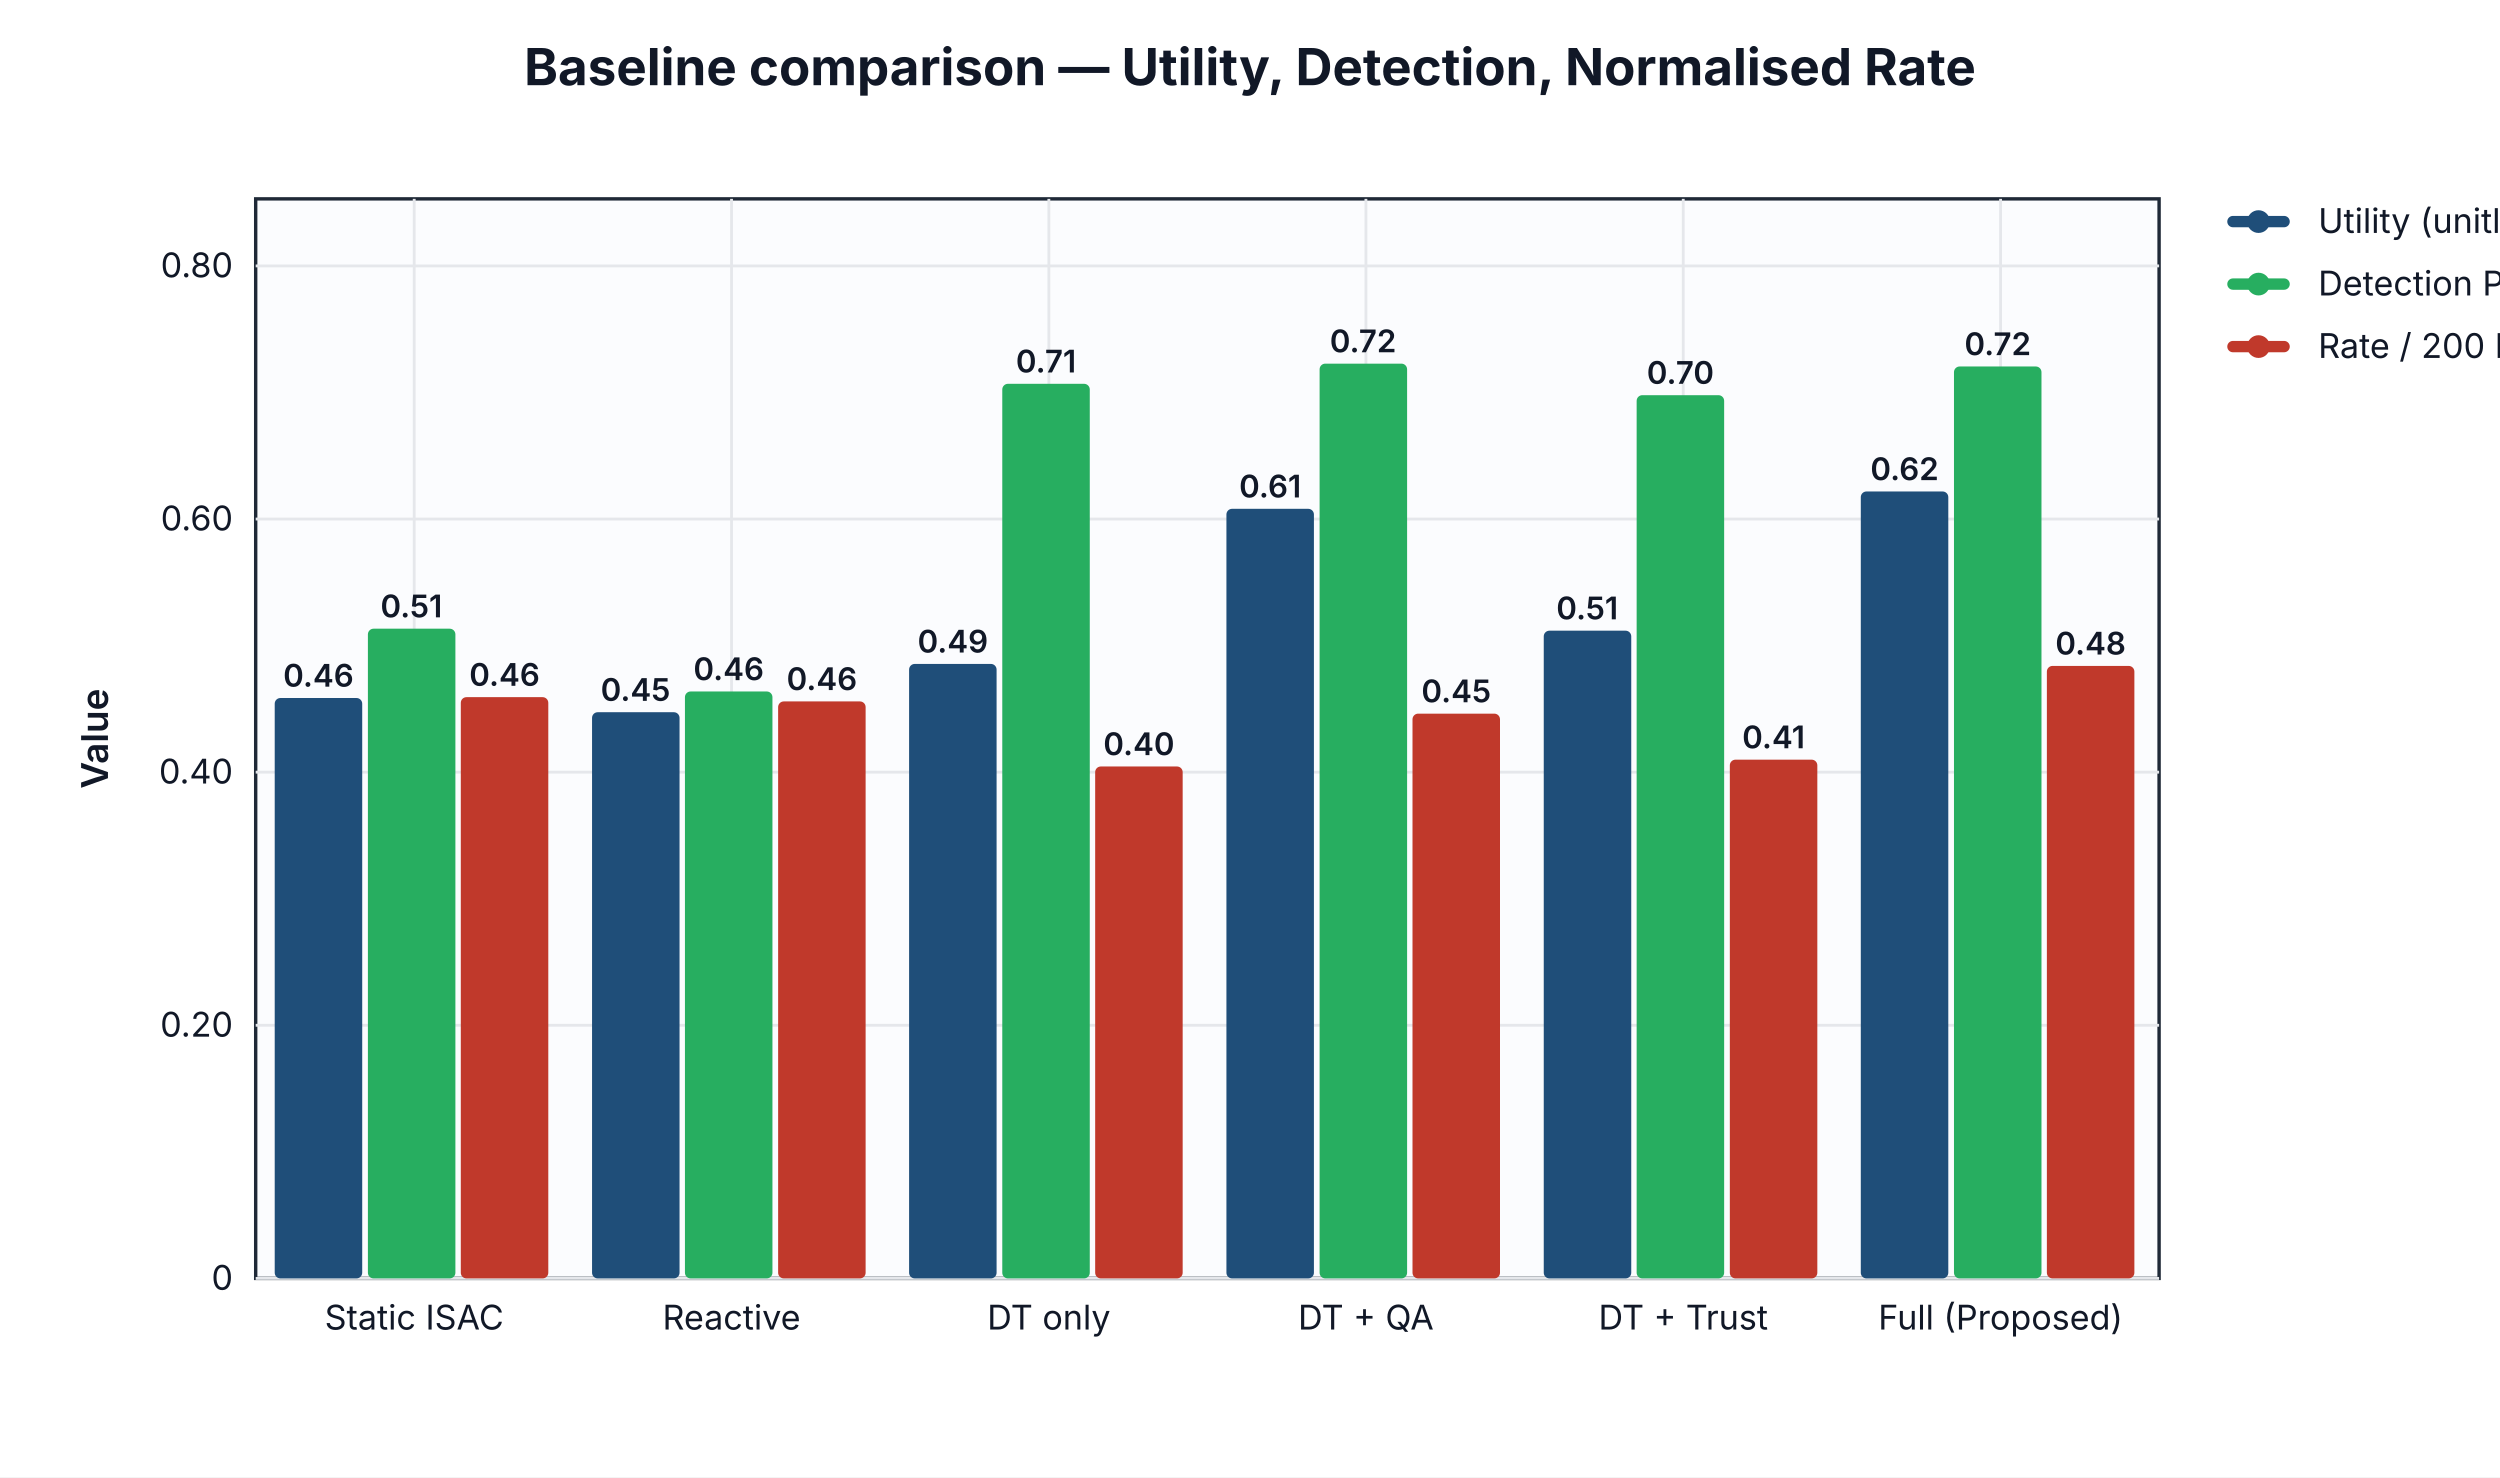
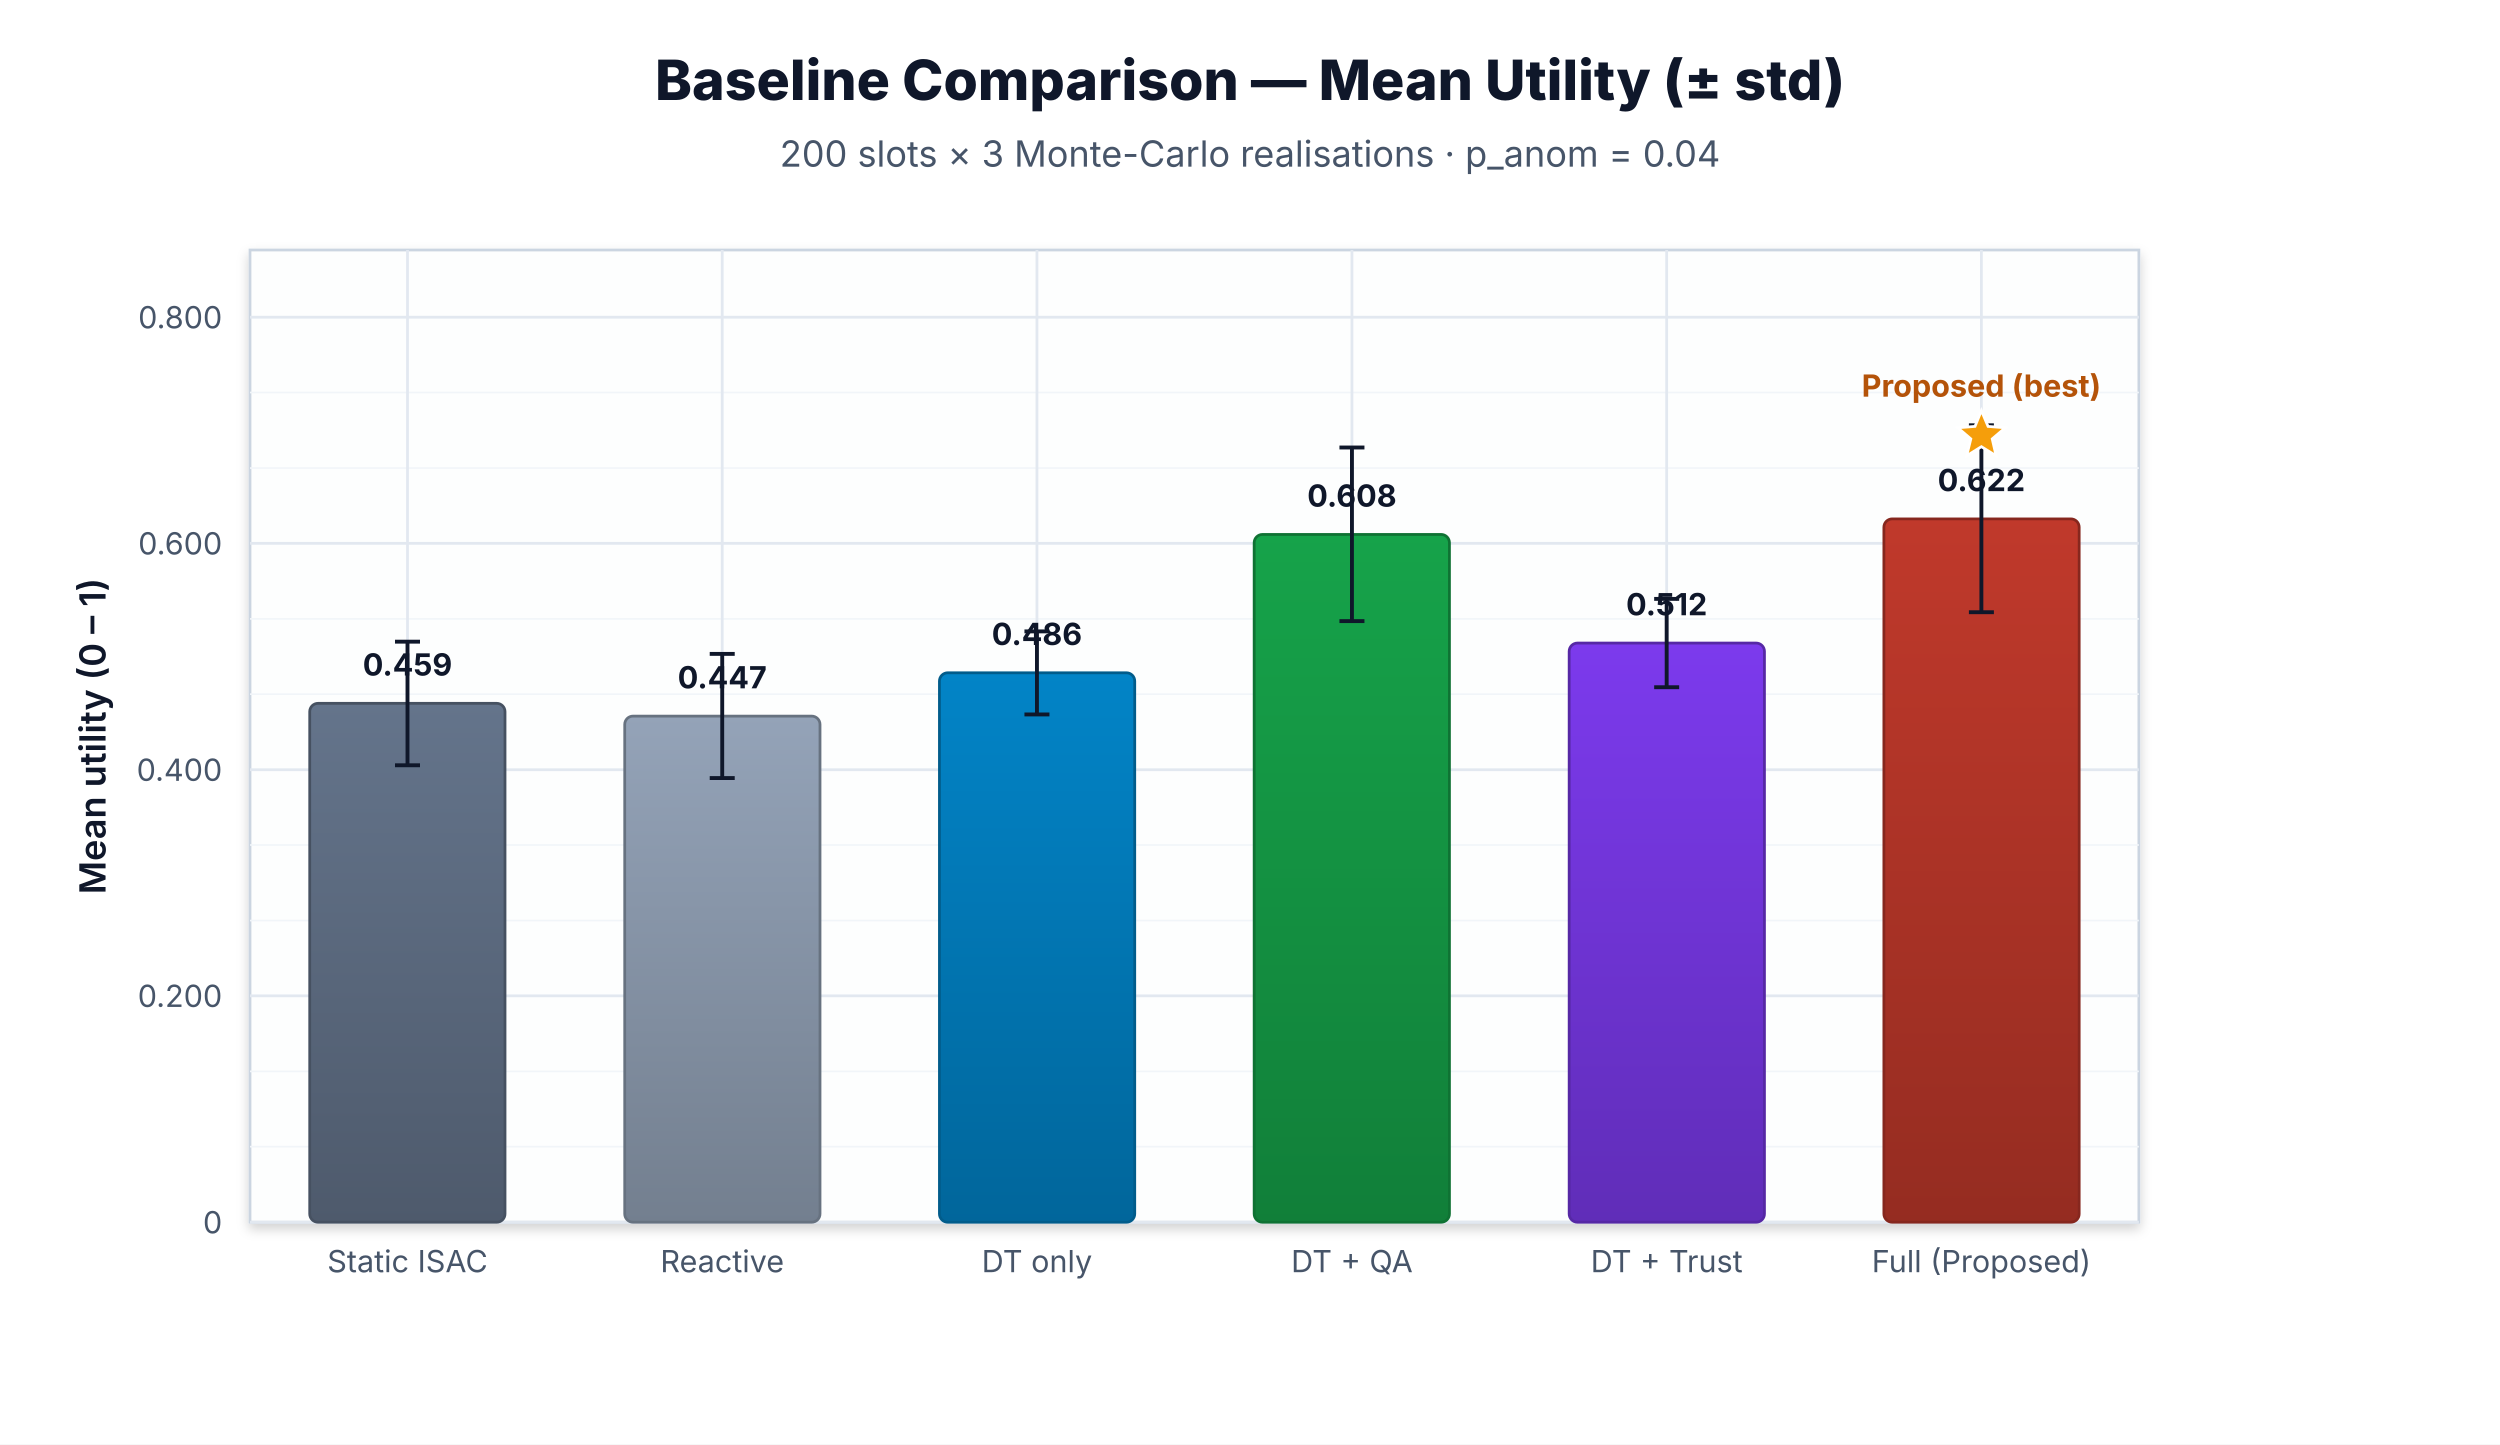
- <svg xmlns="http://www.w3.org/2000/svg" viewBox="0 0 880 520" width="880" height="520" font-family="'Inter','Segoe UI','Helvetica Neue',Arial,sans-serif" font-size="14" role="img" aria-label="Baseline comparison — Utility, Detection, Normalised Rate">
+ <svg xmlns="http://www.w3.org/2000/svg" viewBox="0 0 900 520" width="900" height="520" font-family="'Inter','Segoe UI','Helvetica Neue',Arial,sans-serif" role="img" aria-label="Baseline Comparison — Mean Utility (± std)">
+   <defs>
+     <filter id="panelShadow" x="-5%" y="-5%" width="110%" height="115%">
+       <feGaussianBlur in="SourceAlpha" stdDeviation="2.2" />
+       <feOffset dx="0" dy="2" />
+       <feComponentTransfer>
+         <feFuncA type="linear" slope="0.18" />
+       </feComponentTransfer>
+       <feMerge>
+         <feMergeNode />
+         <feMergeNode in="SourceGraphic" />
+       </feMerge>
+     </filter>
+     <filter id="pointShadow" x="-50%" y="-50%" width="200%" height="200%">
+       <feGaussianBlur in="SourceAlpha" stdDeviation="1.4" />
+       <feOffset dx="0" dy="1" />
+       <feComponentTransfer>
+         <feFuncA type="linear" slope="0.35" />
+       </feComponentTransfer>
+       <feMerge>
+         <feMergeNode />
+         <feMergeNode in="SourceGraphic" />
+       </feMerge>
+     </filter>
+     <marker id="mArrow" viewBox="0 0 10 10" refX="9" refY="5" markerWidth="8" markerHeight="8" orient="auto-start-reverse">
+       <path d="M0,0 L10,5 L0,10 z" fill="#0f172a" />
+     </marker>
+   </defs>
  <rect width="100%" height="100%" fill="#ffffff" />
-   <text x="440.0" y="30" text-anchor="middle" font-size="18" font-weight="700" fill="#111827">Baseline comparison — Utility, Detection, Normalised Rate</text>
-   <rect x="90" y="70" width="670" height="380" fill="#fbfcfe" stroke="#1f2937" stroke-width="1.2" />
-   <line x1="90" y1="450.0" x2="760" y2="450.0" stroke="#e5e7eb" stroke-width="1" />
-   <text x="82" y="454.0" text-anchor="end" fill="#111827" font-size="12">0</text>
-   <line x1="90" y1="360.9" x2="760" y2="360.9" stroke="#e5e7eb" stroke-width="1" />
-   <text x="82" y="364.9" text-anchor="end" fill="#111827" font-size="12">0.20</text>
-   <line x1="90" y1="271.8" x2="760" y2="271.8" stroke="#e5e7eb" stroke-width="1" />
-   <text x="82" y="275.8" text-anchor="end" fill="#111827" font-size="12">0.40</text>
-   <line x1="90" y1="182.7" x2="760" y2="182.7" stroke="#e5e7eb" stroke-width="1" />
-   <text x="82" y="186.7" text-anchor="end" fill="#111827" font-size="12">0.60</text>
-   <line x1="90" y1="93.6" x2="760" y2="93.6" stroke="#e5e7eb" stroke-width="1" />
-   <text x="82" y="97.6" text-anchor="end" fill="#111827" font-size="12">0.80</text>
-   <line x1="145.8" y1="70" x2="145.8" y2="450" stroke="#e5e7eb" stroke-width="1" />
-   <text x="145.8" y="468" text-anchor="middle" fill="#111827" font-size="12">Static ISAC</text>
-   <line x1="257.5" y1="70" x2="257.5" y2="450" stroke="#e5e7eb" stroke-width="1" />
-   <text x="257.5" y="468" text-anchor="middle" fill="#111827" font-size="12">Reactive</text>
-   <line x1="369.2" y1="70" x2="369.2" y2="450" stroke="#e5e7eb" stroke-width="1" />
-   <text x="369.2" y="468" text-anchor="middle" fill="#111827" font-size="12">DT only</text>
-   <line x1="480.8" y1="70" x2="480.8" y2="450" stroke="#e5e7eb" stroke-width="1" />
-   <text x="480.8" y="468" text-anchor="middle" fill="#111827" font-size="12">DT + QA</text>
-   <line x1="592.5" y1="70" x2="592.5" y2="450" stroke="#e5e7eb" stroke-width="1" />
-   <text x="592.5" y="468" text-anchor="middle" fill="#111827" font-size="12">DT + Trust</text>
-   <line x1="704.2" y1="70" x2="704.2" y2="450" stroke="#e5e7eb" stroke-width="1" />
-   <text x="704.2" y="468" text-anchor="middle" fill="#111827" font-size="12">Full (Proposed)</text>
-   <text x="425.0" y="492" text-anchor="middle" fill="#111827" font-size="13" font-weight="600" />
-   <text transform="translate(38,260.0) rotate(-90)" text-anchor="middle" fill="#111827" font-size="13" font-weight="600">Value</text>
-   <rect x="96.7" y="245.7" width="30.8" height="204.3" fill="#1f4e79" rx="2" />
-   <text x="112.1" y="241.7" text-anchor="middle" fill="#111827" font-size="11" font-weight="600">0.46</text>
-   <rect x="208.4" y="250.7" width="30.8" height="199.3" fill="#1f4e79" rx="2" />
-   <text x="223.7" y="246.7" text-anchor="middle" fill="#111827" font-size="11" font-weight="600">0.45</text>
-   <rect x="320.0" y="233.7" width="30.8" height="216.3" fill="#1f4e79" rx="2" />
-   <text x="335.4" y="229.7" text-anchor="middle" fill="#111827" font-size="11" font-weight="600">0.49</text>
-   <rect x="431.7" y="179.1" width="30.8" height="270.9" fill="#1f4e79" rx="2" />
-   <text x="447.1" y="175.1" text-anchor="middle" fill="#111827" font-size="11" font-weight="600">0.61</text>
-   <rect x="543.4" y="222.0" width="30.8" height="228.0" fill="#1f4e79" rx="2" />
-   <text x="558.7" y="218.0" text-anchor="middle" fill="#111827" font-size="11" font-weight="600">0.51</text>
-   <rect x="655.0" y="173.0" width="30.8" height="277.0" fill="#1f4e79" rx="2" />
-   <text x="670.4" y="169.0" text-anchor="middle" fill="#111827" font-size="11" font-weight="600">0.62</text>
-   <rect x="129.5" y="221.3" width="30.8" height="228.7" fill="#27ae60" rx="2" />
-   <text x="144.8" y="217.3" text-anchor="middle" fill="#111827" font-size="11" font-weight="600">0.51</text>
-   <rect x="241.1" y="243.4" width="30.8" height="206.6" fill="#27ae60" rx="2" />
-   <text x="256.5" y="239.4" text-anchor="middle" fill="#111827" font-size="11" font-weight="600">0.46</text>
-   <rect x="352.8" y="135.1" width="30.8" height="314.9" fill="#27ae60" rx="2" />
-   <text x="368.2" y="131.1" text-anchor="middle" fill="#111827" font-size="11" font-weight="600">0.71</text>
-   <rect x="464.5" y="128.0" width="30.8" height="322.0" fill="#27ae60" rx="2" />
-   <text x="479.8" y="124.0" text-anchor="middle" fill="#111827" font-size="11" font-weight="600">0.72</text>
-   <rect x="576.1" y="139.1" width="30.8" height="310.9" fill="#27ae60" rx="2" />
-   <text x="591.5" y="135.1" text-anchor="middle" fill="#111827" font-size="11" font-weight="600">0.70</text>
-   <rect x="687.8" y="129.0" width="30.8" height="321.0" fill="#27ae60" rx="2" />
-   <text x="703.2" y="125.0" text-anchor="middle" fill="#111827" font-size="11" font-weight="600">0.72</text>
-   <rect x="162.2" y="245.4" width="30.8" height="204.6" fill="#c0392b" rx="2" />
-   <text x="177.6" y="241.4" text-anchor="middle" fill="#111827" font-size="11" font-weight="600">0.46</text>
-   <rect x="273.9" y="246.9" width="30.8" height="203.1" fill="#c0392b" rx="2" />
-   <text x="289.3" y="242.9" text-anchor="middle" fill="#111827" font-size="11" font-weight="600">0.46</text>
-   <rect x="385.5" y="269.8" width="30.8" height="180.2" fill="#c0392b" rx="2" />
-   <text x="400.9" y="265.8" text-anchor="middle" fill="#111827" font-size="11" font-weight="600">0.40</text>
-   <rect x="497.2" y="251.2" width="30.8" height="198.8" fill="#c0392b" rx="2" />
-   <text x="512.6" y="247.2" text-anchor="middle" fill="#111827" font-size="11" font-weight="600">0.45</text>
-   <rect x="608.9" y="267.4" width="30.8" height="182.6" fill="#c0392b" rx="2" />
-   <text x="624.3" y="263.4" text-anchor="middle" fill="#111827" font-size="11" font-weight="600">0.41</text>
-   <rect x="720.5" y="234.4" width="30.8" height="215.6" fill="#c0392b" rx="2" />
-   <text x="735.9" y="230.4" text-anchor="middle" fill="#111827" font-size="11" font-weight="600">0.48</text>
-   <rect x="784" y="76" width="22" height="4" fill="#1f4e79" rx="2" />
-   <circle cx="795" cy="78" r="4" fill="#1f4e79" />
-   <text x="816" y="82" fill="#111827" font-size="12">Utility (unitless)</text>
-   <rect x="784" y="98" width="22" height="4" fill="#27ae60" rx="2" />
-   <circle cx="795" cy="100" r="4" fill="#27ae60" />
-   <text x="816" y="104" fill="#111827" font-size="12">Detection P_d</text>
-   <rect x="784" y="120" width="22" height="4" fill="#c0392b" rx="2" />
-   <circle cx="795" cy="122" r="4" fill="#c0392b" />
-   <text x="816" y="126" fill="#111827" font-size="12">Rate / 200 Mbps</text>
+   <text x="450.0" y="36" text-anchor="middle" font-size="20" font-weight="800" fill="#0f172a">Baseline Comparison — Mean Utility (± std)</text>
+   <text x="450.0" y="60" text-anchor="middle" font-size="13" fill="#475569">200 slots × 3 Monte-Carlo realisations  ·  p_anom = 0.04</text>
+   <defs>
+     <linearGradient id="barGrad0" x1="0" x2="0" y1="0" y2="1">
+       <stop offset="0" stop-color="#64748b" />
+       <stop offset="1" stop-color="#4e5a6c" />
+     </linearGradient>
+     <linearGradient id="barGrad1" x1="0" x2="0" y1="0" y2="1">
+       <stop offset="0" stop-color="#94a3b8" />
+       <stop offset="1" stop-color="#737f8f" />
+     </linearGradient>
+     <linearGradient id="barGrad2" x1="0" x2="0" y1="0" y2="1">
+       <stop offset="0" stop-color="#0284c7" />
+       <stop offset="1" stop-color="#01669b" />
+     </linearGradient>
+     <linearGradient id="barGrad3" x1="0" x2="0" y1="0" y2="1">
+       <stop offset="0" stop-color="#16a34a" />
+       <stop offset="1" stop-color="#117f39" />
+     </linearGradient>
+     <linearGradient id="barGrad4" x1="0" x2="0" y1="0" y2="1">
+       <stop offset="0" stop-color="#7c3aed" />
+       <stop offset="1" stop-color="#602db8" />
+     </linearGradient>
+     <linearGradient id="barGrad5" x1="0" x2="0" y1="0" y2="1">
+       <stop offset="0" stop-color="#c0392b" />
+       <stop offset="1" stop-color="#952c21" />
+     </linearGradient>
+   </defs>
+   <g filter="url(#panelShadow)">
+     <rect x="90" y="90" width="680" height="350" fill="#fdfefe" stroke="#cbd5e1" stroke-width="1" />
+   </g>
+   <line x1="90" y1="412.8" x2="770" y2="412.8" stroke="#f1f5f9" stroke-width="0.6" />
+   <line x1="90" y1="385.7" x2="770" y2="385.7" stroke="#f1f5f9" stroke-width="0.6" />
+   <line x1="90" y1="331.4" x2="770" y2="331.4" stroke="#f1f5f9" stroke-width="0.6" />
+   <line x1="90" y1="304.2" x2="770" y2="304.2" stroke="#f1f5f9" stroke-width="0.6" />
+   <line x1="90" y1="249.9" x2="770" y2="249.9" stroke="#f1f5f9" stroke-width="0.6" />
+   <line x1="90" y1="222.8" x2="770" y2="222.8" stroke="#f1f5f9" stroke-width="0.6" />
+   <line x1="90" y1="168.5" x2="770" y2="168.5" stroke="#f1f5f9" stroke-width="0.6" />
+   <line x1="90" y1="141.3" x2="770" y2="141.3" stroke="#f1f5f9" stroke-width="0.6" />
+   <line x1="90" y1="440.0" x2="770" y2="440.0" stroke="#e2e8f0" stroke-width="1" />
+   <text x="80" y="444.0" text-anchor="end" fill="#475569" font-size="11">0</text>
+   <line x1="90" y1="358.5" x2="770" y2="358.5" stroke="#e2e8f0" stroke-width="1" />
+   <text x="80" y="362.5" text-anchor="end" fill="#475569" font-size="11">0.200</text>
+   <line x1="90" y1="277.1" x2="770" y2="277.1" stroke="#e2e8f0" stroke-width="1" />
+   <text x="80" y="281.1" text-anchor="end" fill="#475569" font-size="11">0.400</text>
+   <line x1="90" y1="195.6" x2="770" y2="195.6" stroke="#e2e8f0" stroke-width="1" />
+   <text x="80" y="199.6" text-anchor="end" fill="#475569" font-size="11">0.600</text>
+   <line x1="90" y1="114.2" x2="770" y2="114.2" stroke="#e2e8f0" stroke-width="1" />
+   <text x="80" y="118.2" text-anchor="end" fill="#475569" font-size="11">0.800</text>
+   <line x1="146.7" y1="90" x2="146.7" y2="440" stroke="#e2e8f0" stroke-width="1" />
+   <text x="146.7" y="458" text-anchor="middle" fill="#475569" font-size="11">Static ISAC</text>
+   <line x1="260.0" y1="90" x2="260.0" y2="440" stroke="#e2e8f0" stroke-width="1" />
+   <text x="260.0" y="458" text-anchor="middle" fill="#475569" font-size="11">Reactive</text>
+   <line x1="373.3" y1="90" x2="373.3" y2="440" stroke="#e2e8f0" stroke-width="1" />
+   <text x="373.3" y="458" text-anchor="middle" fill="#475569" font-size="11">DT only</text>
+   <line x1="486.7" y1="90" x2="486.7" y2="440" stroke="#e2e8f0" stroke-width="1" />
+   <text x="486.7" y="458" text-anchor="middle" fill="#475569" font-size="11">DT + QA</text>
+   <line x1="600.0" y1="90" x2="600.0" y2="440" stroke="#e2e8f0" stroke-width="1" />
+   <text x="600.0" y="458" text-anchor="middle" fill="#475569" font-size="11">DT + Trust</text>
+   <line x1="713.3" y1="90" x2="713.3" y2="440" stroke="#e2e8f0" stroke-width="1" />
+   <text x="713.3" y="458" text-anchor="middle" fill="#475569" font-size="11">Full (Proposed)</text>
+   <text transform="translate(38,265.0) rotate(-90)" text-anchor="middle" fill="#0f172a" font-size="13" font-weight="600">Mean utility  (0 – 1)</text>
+   <rect x="111.5" y="253.2" width="70.3" height="186.8" fill="url(#barGrad0)" stroke="#465161" stroke-width="1" rx="3" />
+   <g stroke="#0f172a" stroke-width="1.4" fill="none">
+     <line x1="146.7" y1="231.0" x2="146.7" y2="275.5" />
+     <line x1="142.2" y1="231.0" x2="151.2" y2="231.0" />
+     <line x1="142.2" y1="275.5" x2="151.2" y2="275.5" />
+   </g>
+   <text x="146.7" y="243.2" text-anchor="middle" fill="#0f172a" font-size="11" font-weight="700">0.459</text>
+   <rect x="224.9" y="257.8" width="70.3" height="182.2" fill="url(#barGrad1)" stroke="#677280" stroke-width="1" rx="3" />
+   <g stroke="#0f172a" stroke-width="1.4" fill="none">
+     <line x1="260.0" y1="235.4" x2="260.0" y2="280.1" />
+     <line x1="255.5" y1="235.4" x2="264.5" y2="235.4" />
+     <line x1="255.5" y1="280.1" x2="264.5" y2="280.1" />
+   </g>
+   <text x="260.0" y="247.8" text-anchor="middle" fill="#0f172a" font-size="11" font-weight="700">0.447</text>
+   <rect x="338.2" y="242.2" width="70.3" height="197.8" fill="url(#barGrad2)" stroke="#015c8b" stroke-width="1" rx="3" />
+   <g stroke="#0f172a" stroke-width="1.4" fill="none">
+     <line x1="373.3" y1="227.3" x2="373.3" y2="257.2" />
+     <line x1="368.8" y1="227.3" x2="377.8" y2="227.3" />
+     <line x1="368.8" y1="257.2" x2="377.8" y2="257.2" />
+   </g>
+   <text x="373.3" y="232.2" text-anchor="middle" fill="#0f172a" font-size="11" font-weight="700">0.486</text>
+   <rect x="451.5" y="192.4" width="70.3" height="247.6" fill="url(#barGrad3)" stroke="#0f7233" stroke-width="1" rx="3" />
+   <g stroke="#0f172a" stroke-width="1.4" fill="none">
+     <line x1="486.7" y1="161.1" x2="486.7" y2="223.6" />
+     <line x1="482.2" y1="161.1" x2="491.2" y2="161.1" />
+     <line x1="482.2" y1="223.6" x2="491.2" y2="223.6" />
+   </g>
+   <text x="486.7" y="182.4" text-anchor="middle" fill="#0f172a" font-size="11" font-weight="700">0.608</text>
+   <rect x="564.9" y="231.5" width="70.3" height="208.5" fill="url(#barGrad4)" stroke="#5628a5" stroke-width="1" rx="3" />
+   <g stroke="#0f172a" stroke-width="1.4" fill="none">
+     <line x1="600.0" y1="215.6" x2="600.0" y2="247.4" />
+     <line x1="595.5" y1="215.6" x2="604.5" y2="215.6" />
+     <line x1="595.5" y1="247.4" x2="604.5" y2="247.4" />
+   </g>
+   <text x="600.0" y="221.5" text-anchor="middle" fill="#0f172a" font-size="11" font-weight="700">0.512</text>
+   <rect x="678.2" y="186.8" width="70.3" height="253.2" fill="url(#barGrad5)" stroke="#86271e" stroke-width="1" rx="3" />
+   <g stroke="#0f172a" stroke-width="1.4" fill="none">
+     <line x1="713.3" y1="153.1" x2="713.3" y2="220.4" />
+     <line x1="708.8" y1="153.1" x2="717.8" y2="153.1" />
+     <line x1="708.8" y1="220.4" x2="717.8" y2="220.4" />
+   </g>
+   <text x="713.3" y="176.8" text-anchor="middle" fill="#0f172a" font-size="11" font-weight="700">0.622</text>
+   <polygon points="713.3,147.8 715.7,153.5 721.9,154.0 717.2,158.0 718.6,164.1 713.3,160.8 708.0,164.1 709.5,158.0 704.8,154.0 711.0,153.5" fill="#f59e0b" stroke="#ffffff" stroke-width="1" />
+   <text x="713.3" y="142.8" text-anchor="middle" fill="#b45309" font-size="11" font-weight="700">Proposed (best)</text>
</svg>
